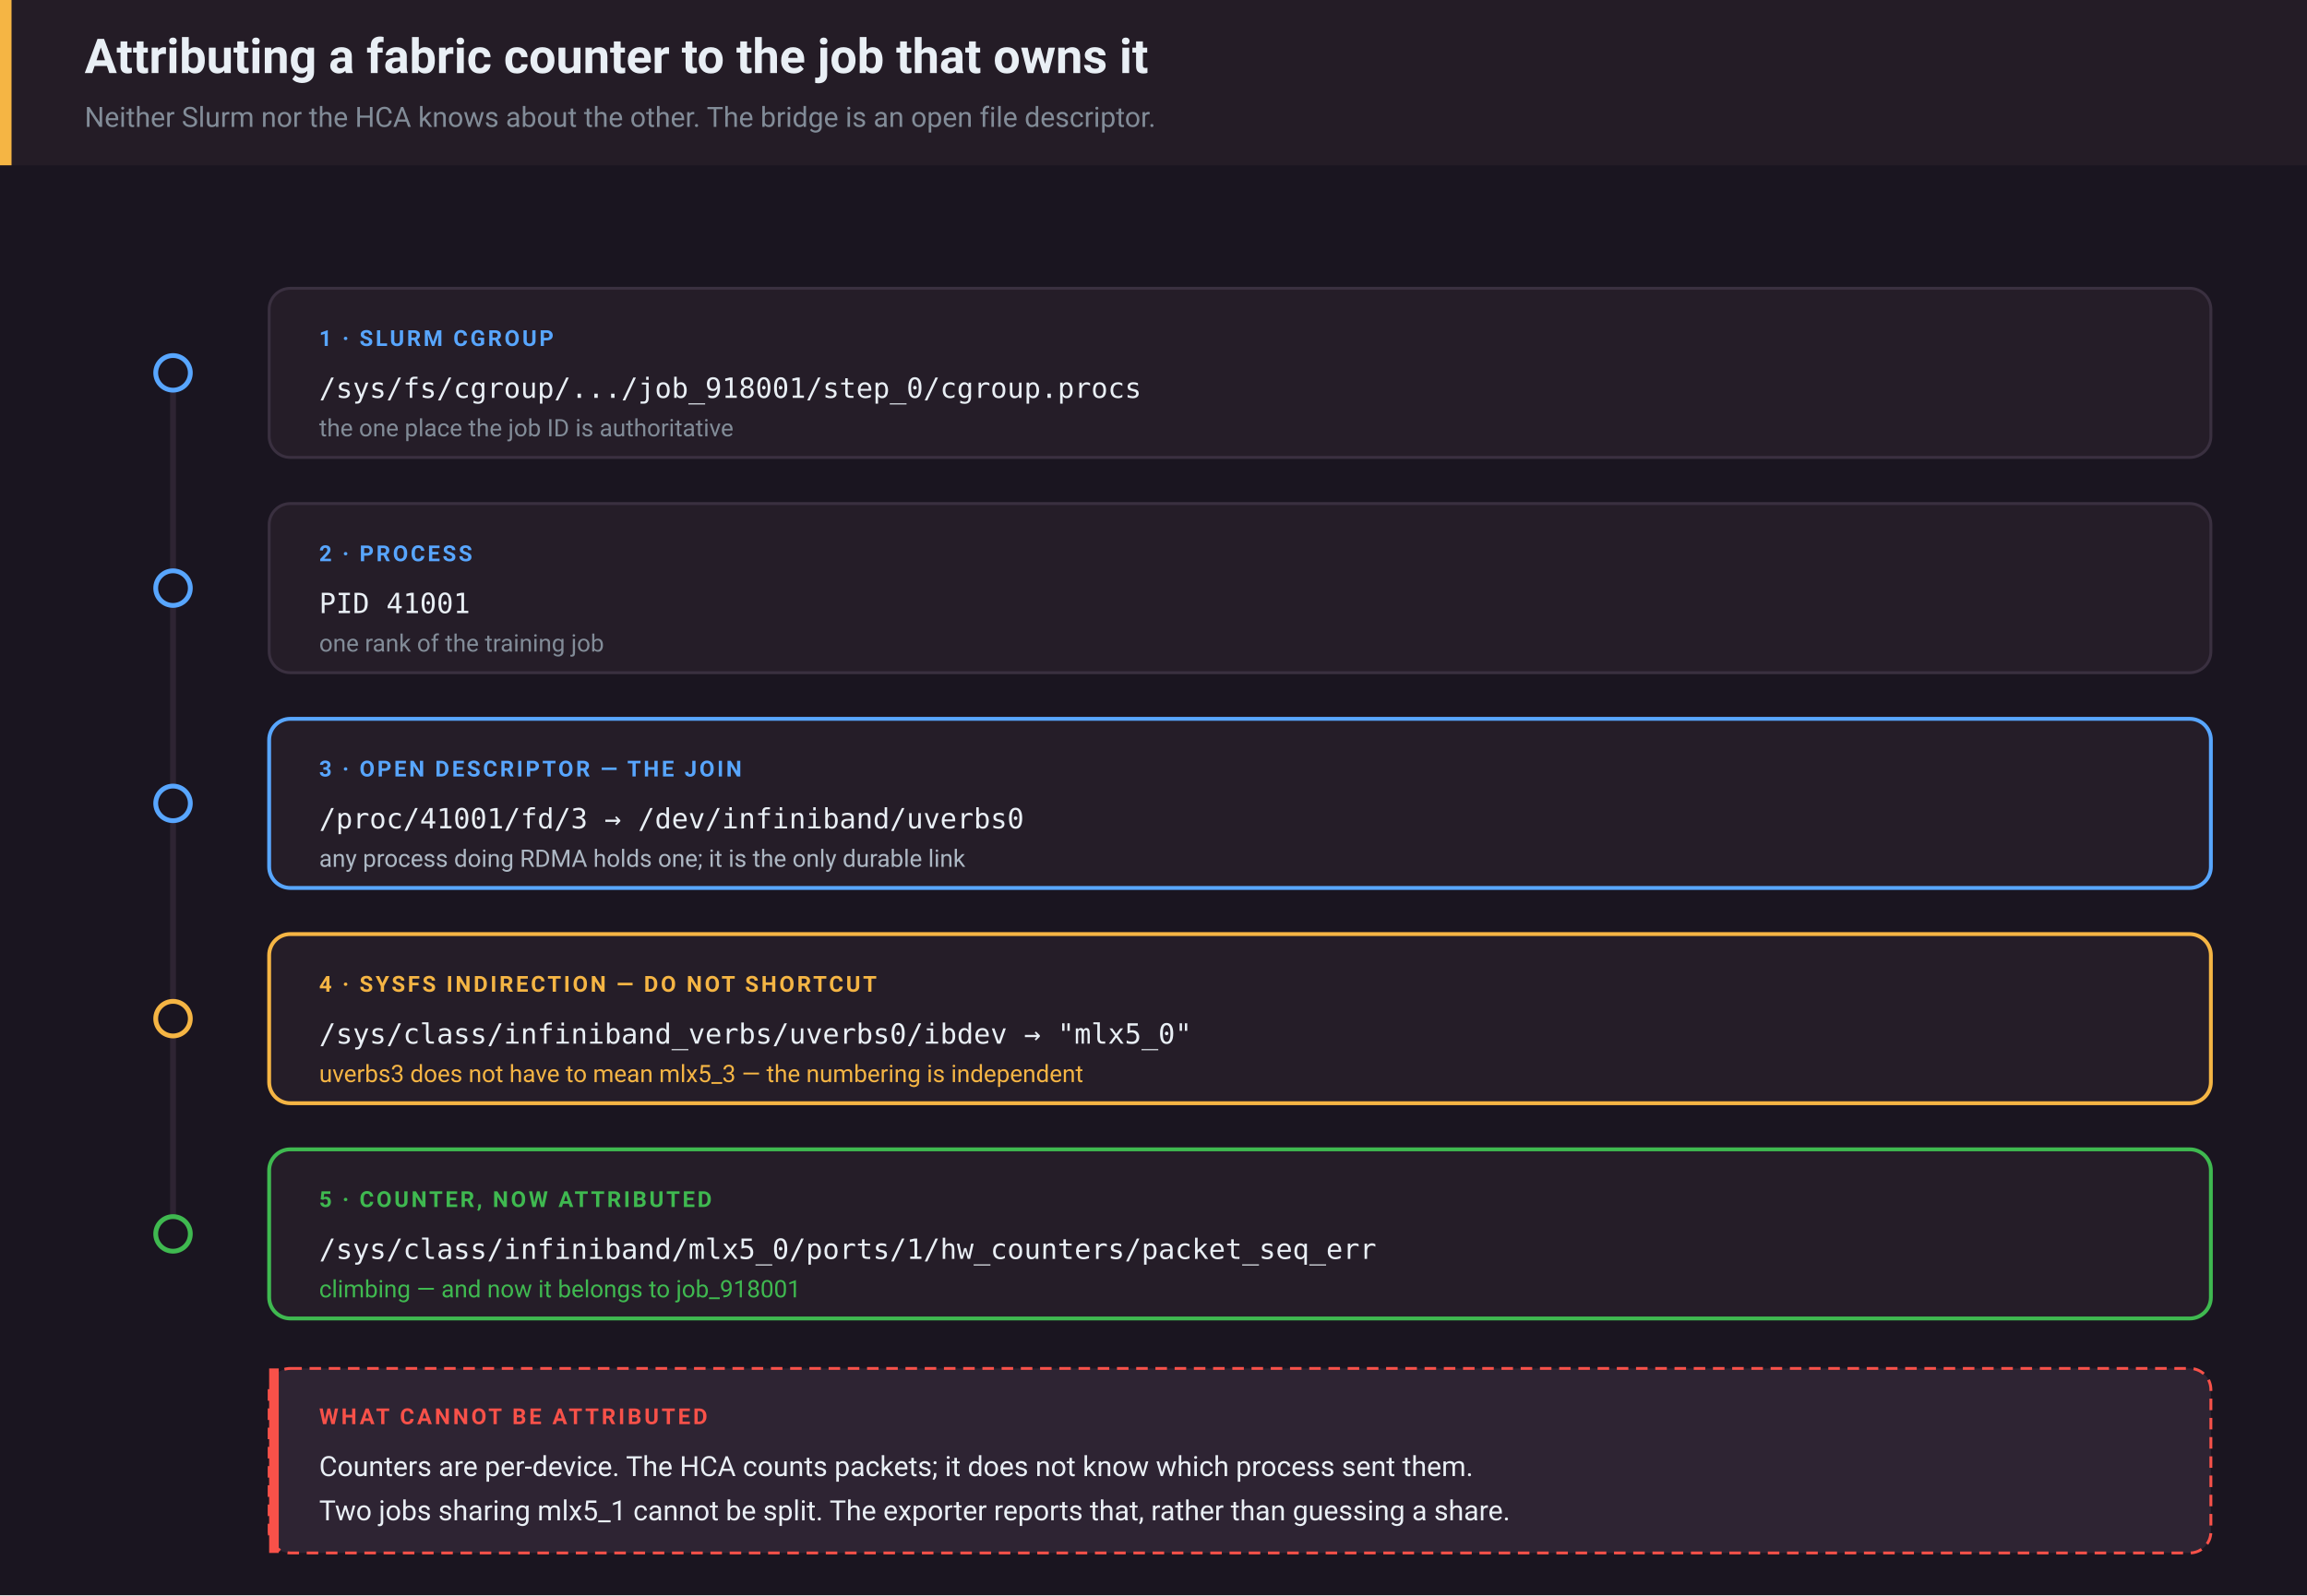
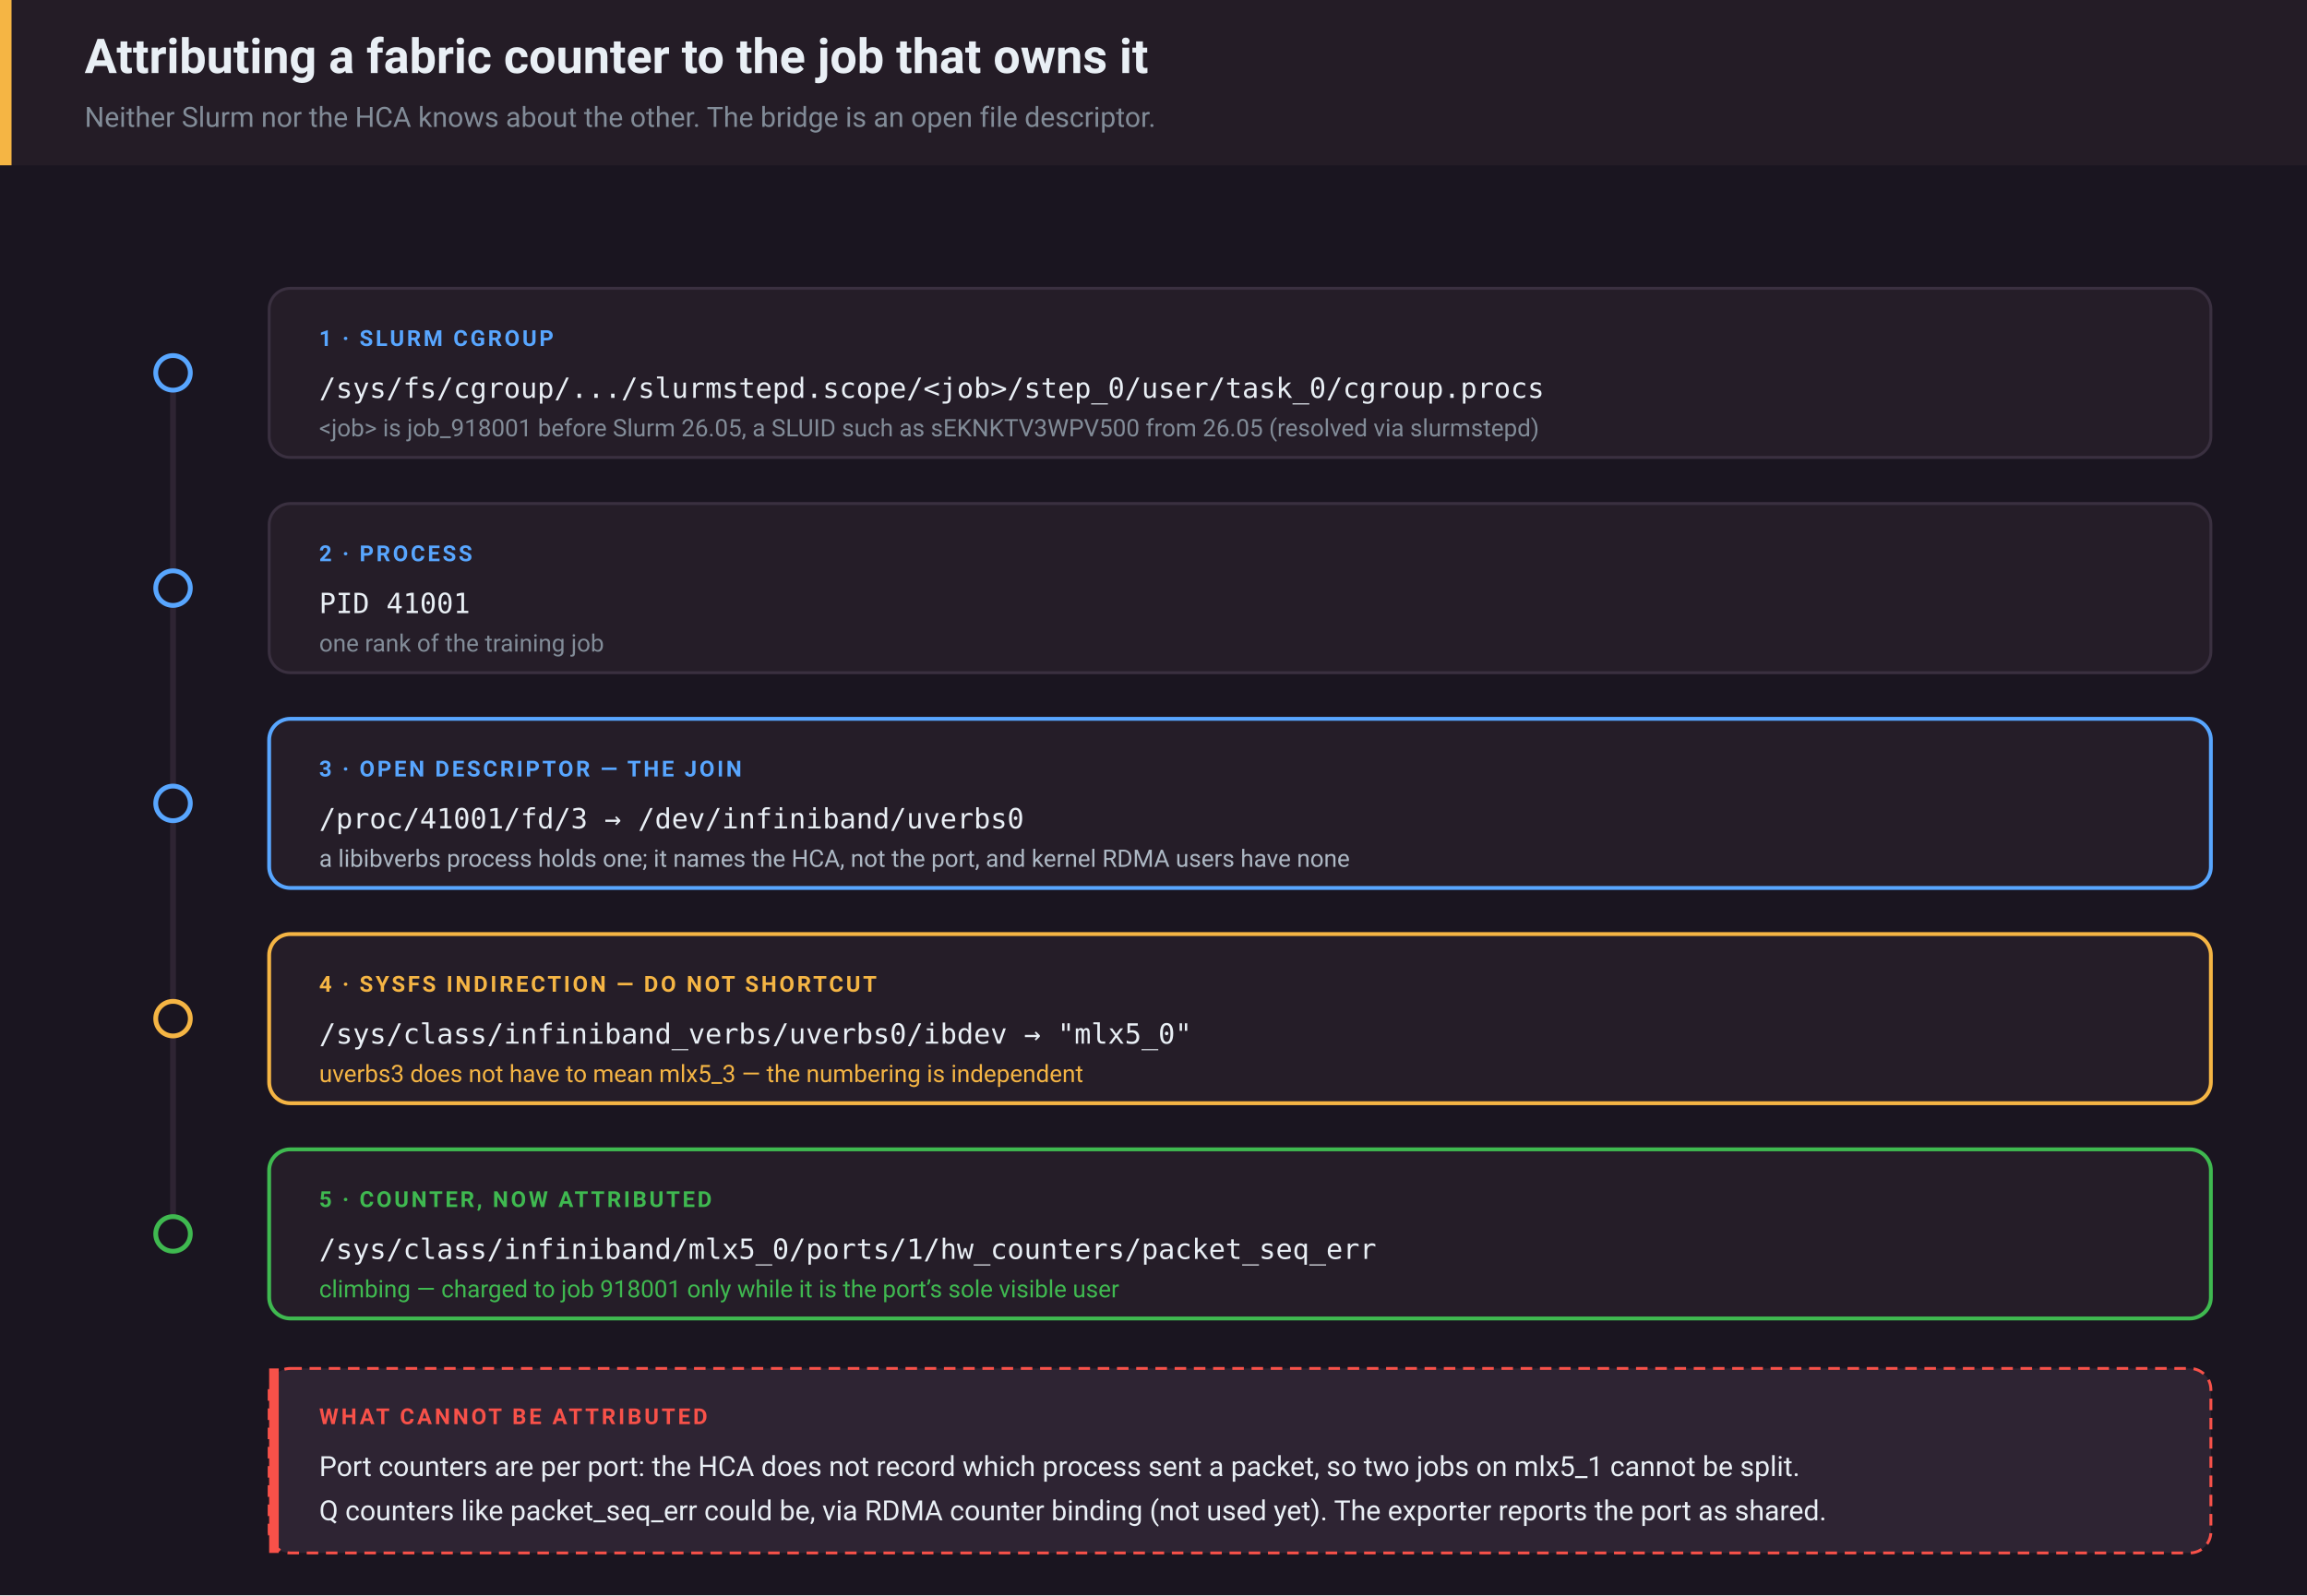
<svg xmlns="http://www.w3.org/2000/svg" width="1200" height="830" viewBox="0 0 1200 830" role="img" aria-labelledby="ttl dsc">
  <rect width="1200" height="830" fill="#1a1520" />
  <rect width="1200" height="86" fill="#241c26" />
  <rect width="6" height="86" fill="#f5b544" />
  <text x="44" y="38" font-family="ui-sans-serif,-apple-system,Segoe UI,Roboto,Helvetica,Arial,sans-serif" font-size="25" font-weight="700" fill="#e9eff5">Attributing a fabric counter to the job that owns it</text>
  <text x="44" y="66" font-family="ui-sans-serif,-apple-system,Segoe UI,Roboto,Helvetica,Arial,sans-serif" font-size="14.5" fill="#828c98">Neither Slurm nor the HCA knows about the other. The bridge is an open file descriptor.</text>
  <line x1="90" y1="194" x2="90" y2="642" stroke="#2e2433" stroke-width="3" />
  <circle cx="90" cy="194" r="9" fill="#1a1520" stroke="#58a6ff" stroke-width="2.5" />
  <circle cx="90" cy="306" r="9" fill="#1a1520" stroke="#58a6ff" stroke-width="2.5" />
  <circle cx="90" cy="418" r="9" fill="#1a1520" stroke="#58a6ff" stroke-width="2.5" />
  <circle cx="90" cy="530" r="9" fill="#1a1520" stroke="#f5b544" stroke-width="2.5" />
  <circle cx="90" cy="642" r="9" fill="#1a1520" stroke="#3fb950" stroke-width="2.5" />
  <circle cx="90" r="6" fill="#58a6ff" opacity="0">
    <animate attributeName="cy" values="194;642" dur="4s" repeatCount="indefinite" begin="0s" />
    <animate attributeName="opacity" values="0;1;1;0" keyTimes="0;0.06;0.92;1" dur="4s" repeatCount="indefinite" begin="0s" />
  </circle>
  <circle cx="90" r="6" fill="#58a6ff" opacity="0">
    <animate attributeName="cy" values="194;642" dur="4s" repeatCount="indefinite" begin="2s" />
    <animate attributeName="opacity" values="0;1;1;0" keyTimes="0;0.06;0.92;1" dur="4s" repeatCount="indefinite" begin="2s" />
  </circle>
  <rect x="140" y="150" width="1010" height="88" rx="11" fill="#251d28" stroke="#3a3040" stroke-width="1.5" />
  <text x="166" y="180" font-family="ui-sans-serif,-apple-system,Segoe UI,Roboto,Arial,sans-serif" font-size="11.5" letter-spacing="1.3" font-weight="700" fill="#58a6ff">1 · SLURM CGROUP</text>
-   <text x="166" y="207" font-family="ui-monospace,SFMono-Regular,Menlo,Consolas,monospace" font-size="14.5" fill="#e9eff5">/sys/fs/cgroup/.../job_918001/step_0/cgroup.procs</text>
-   <text x="166" y="227" font-family="ui-sans-serif,-apple-system,Segoe UI,Roboto,Arial,sans-serif" font-size="12.5" fill="#828c98">the one place the job ID is authoritative</text>
+   <text x="166" y="207" font-family="ui-monospace,SFMono-Regular,Menlo,Consolas,monospace" font-size="14.5" fill="#e9eff5">/sys/fs/cgroup/.../slurmstepd.scope/&lt;job&gt;/step_0/user/task_0/cgroup.procs</text>
+   <text x="166" y="227" font-family="ui-sans-serif,-apple-system,Segoe UI,Roboto,Arial,sans-serif" font-size="12.5" fill="#828c98">&lt;job&gt; is job_918001 before Slurm 26.05, a SLUID such as sEKNKTV3WPV500 from 26.05 (resolved via slurmstepd)</text>
  <rect x="140" y="262" width="1010" height="88" rx="11" fill="#251d28" stroke="#3a3040" stroke-width="1.5" />
  <text x="166" y="292" font-family="ui-sans-serif,-apple-system,Segoe UI,Roboto,Arial,sans-serif" font-size="11.5" letter-spacing="1.3" font-weight="700" fill="#58a6ff">2 · PROCESS</text>
  <text x="166" y="319" font-family="ui-monospace,SFMono-Regular,Menlo,Consolas,monospace" font-size="14.5" fill="#e9eff5">PID 41001</text>
  <text x="166" y="339" font-family="ui-sans-serif,-apple-system,Segoe UI,Roboto,Arial,sans-serif" font-size="12.5" fill="#828c98">one rank of the training job</text>
  <rect x="140" y="374" width="1010" height="88" rx="11" fill="#251d28" stroke="#58a6ff" stroke-width="2" />
  <text x="166" y="404" font-family="ui-sans-serif,-apple-system,Segoe UI,Roboto,Arial,sans-serif" font-size="11.5" letter-spacing="1.3" font-weight="700" fill="#58a6ff">3 · OPEN DESCRIPTOR — THE JOIN</text>
  <text x="166" y="431" font-family="ui-monospace,SFMono-Regular,Menlo,Consolas,monospace" font-size="14.5" fill="#e9eff5">/proc/41001/fd/3  →  /dev/infiniband/uverbs0</text>
-   <text x="166" y="451" font-family="ui-sans-serif,-apple-system,Segoe UI,Roboto,Arial,sans-serif" font-size="12.5" fill="#adb8c4">any process doing RDMA holds one; it is the only durable link</text>
+   <text x="166" y="451" font-family="ui-sans-serif,-apple-system,Segoe UI,Roboto,Arial,sans-serif" font-size="12.5" fill="#adb8c4">a libibverbs process holds one; it names the HCA, not the port, and kernel RDMA users have none</text>
  <rect x="140" y="486" width="1010" height="88" rx="11" fill="#251d28" stroke="#f5b544" stroke-width="2" />
  <text x="166" y="516" font-family="ui-sans-serif,-apple-system,Segoe UI,Roboto,Arial,sans-serif" font-size="11.5" letter-spacing="1.3" font-weight="700" fill="#f5b544">4 · SYSFS INDIRECTION — DO NOT SHORTCUT</text>
  <text x="166" y="543" font-family="ui-monospace,SFMono-Regular,Menlo,Consolas,monospace" font-size="14.5" fill="#e9eff5">/sys/class/infiniband_verbs/uverbs0/ibdev  →  "mlx5_0"</text>
  <text x="166" y="563" font-family="ui-sans-serif,-apple-system,Segoe UI,Roboto,Arial,sans-serif" font-size="12.5" fill="#f5b544">uverbs3 does not have to mean mlx5_3 — the numbering is independent</text>
  <rect x="140" y="598" width="1010" height="88" rx="11" fill="#251d28" stroke="#3fb950" stroke-width="2" />
  <text x="166" y="628" font-family="ui-sans-serif,-apple-system,Segoe UI,Roboto,Arial,sans-serif" font-size="11.5" letter-spacing="1.3" font-weight="700" fill="#3fb950">5 · COUNTER, NOW ATTRIBUTED</text>
  <text x="166" y="655" font-family="ui-monospace,SFMono-Regular,Menlo,Consolas,monospace" font-size="14.5" fill="#e9eff5">/sys/class/infiniband/mlx5_0/ports/1/hw_counters/packet_seq_err</text>
-   <text x="166" y="675" font-family="ui-sans-serif,-apple-system,Segoe UI,Roboto,Arial,sans-serif" font-size="12.5" fill="#3fb950">climbing — and now it belongs to job_918001</text>
+   <text x="166" y="675" font-family="ui-sans-serif,-apple-system,Segoe UI,Roboto,Arial,sans-serif" font-size="12.5" fill="#3fb950">climbing — charged to job 918001 only while it is the port’s sole visible user</text>
  <rect x="140" y="712" width="1010" height="96" rx="11" fill="#2e2433" stroke="#f85149" stroke-width="1.5" stroke-dasharray="6 4" />
  <rect x="140" y="712" width="5" height="96" fill="#f85149" />
  <text x="166" y="741" font-family="ui-sans-serif,-apple-system,Segoe UI,Roboto,Arial,sans-serif" font-size="11.5" letter-spacing="1.4" font-weight="700" fill="#f85149">WHAT CANNOT BE ATTRIBUTED</text>
-   <text x="166" y="768" font-family="ui-sans-serif,-apple-system,Segoe UI,Roboto,Arial,sans-serif" font-size="14.5" fill="#e9eff5">Counters are per-device. The HCA counts packets; it does not know which process sent them.</text>
-   <text x="166" y="791" font-family="ui-sans-serif,-apple-system,Segoe UI,Roboto,Arial,sans-serif" font-size="14.5" fill="#e9eff5">Two jobs sharing mlx5_1 cannot be split. The exporter reports that, rather than guessing a share.</text>
+   <text x="166" y="768" font-family="ui-sans-serif,-apple-system,Segoe UI,Roboto,Arial,sans-serif" font-size="14.5" fill="#e9eff5">Port counters are per port: the HCA does not record which process sent a packet, so two jobs on mlx5_1 cannot be split.</text>
+   <text x="166" y="791" font-family="ui-sans-serif,-apple-system,Segoe UI,Roboto,Arial,sans-serif" font-size="14.5" fill="#e9eff5">Q counters like packet_seq_err could be, via RDMA counter binding (not used yet). The exporter reports the port as shared.</text>
</svg>
